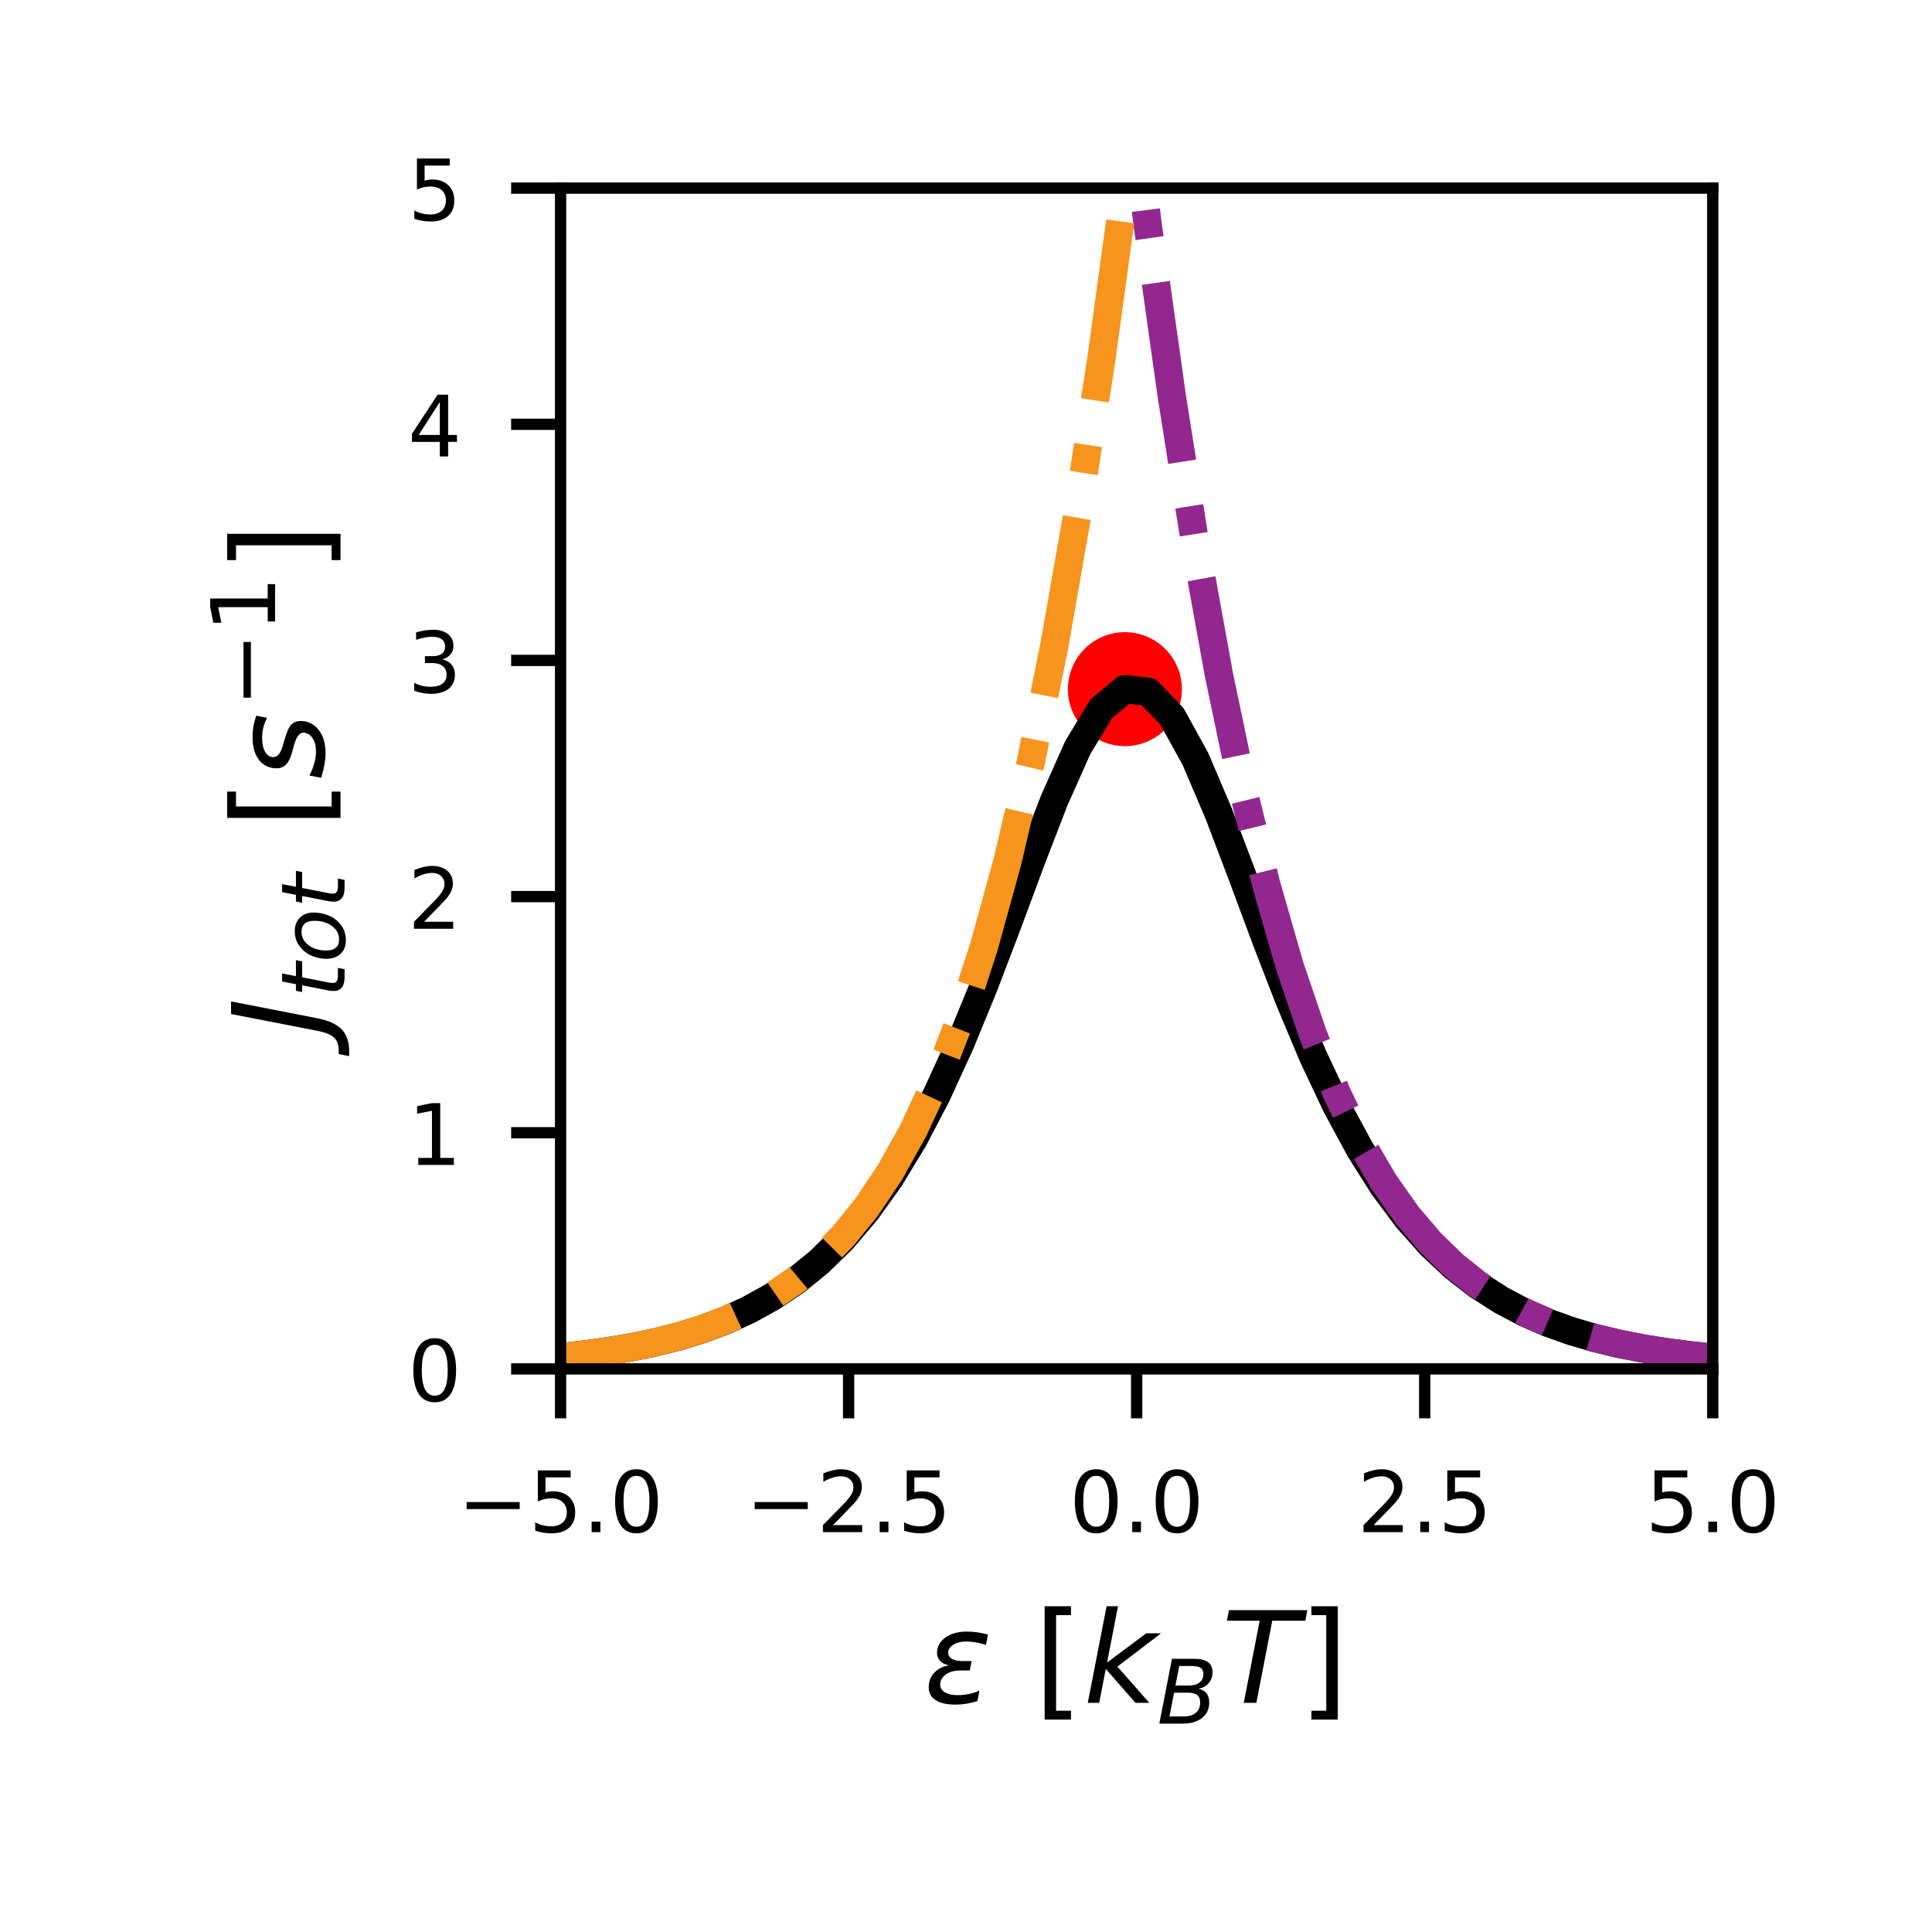
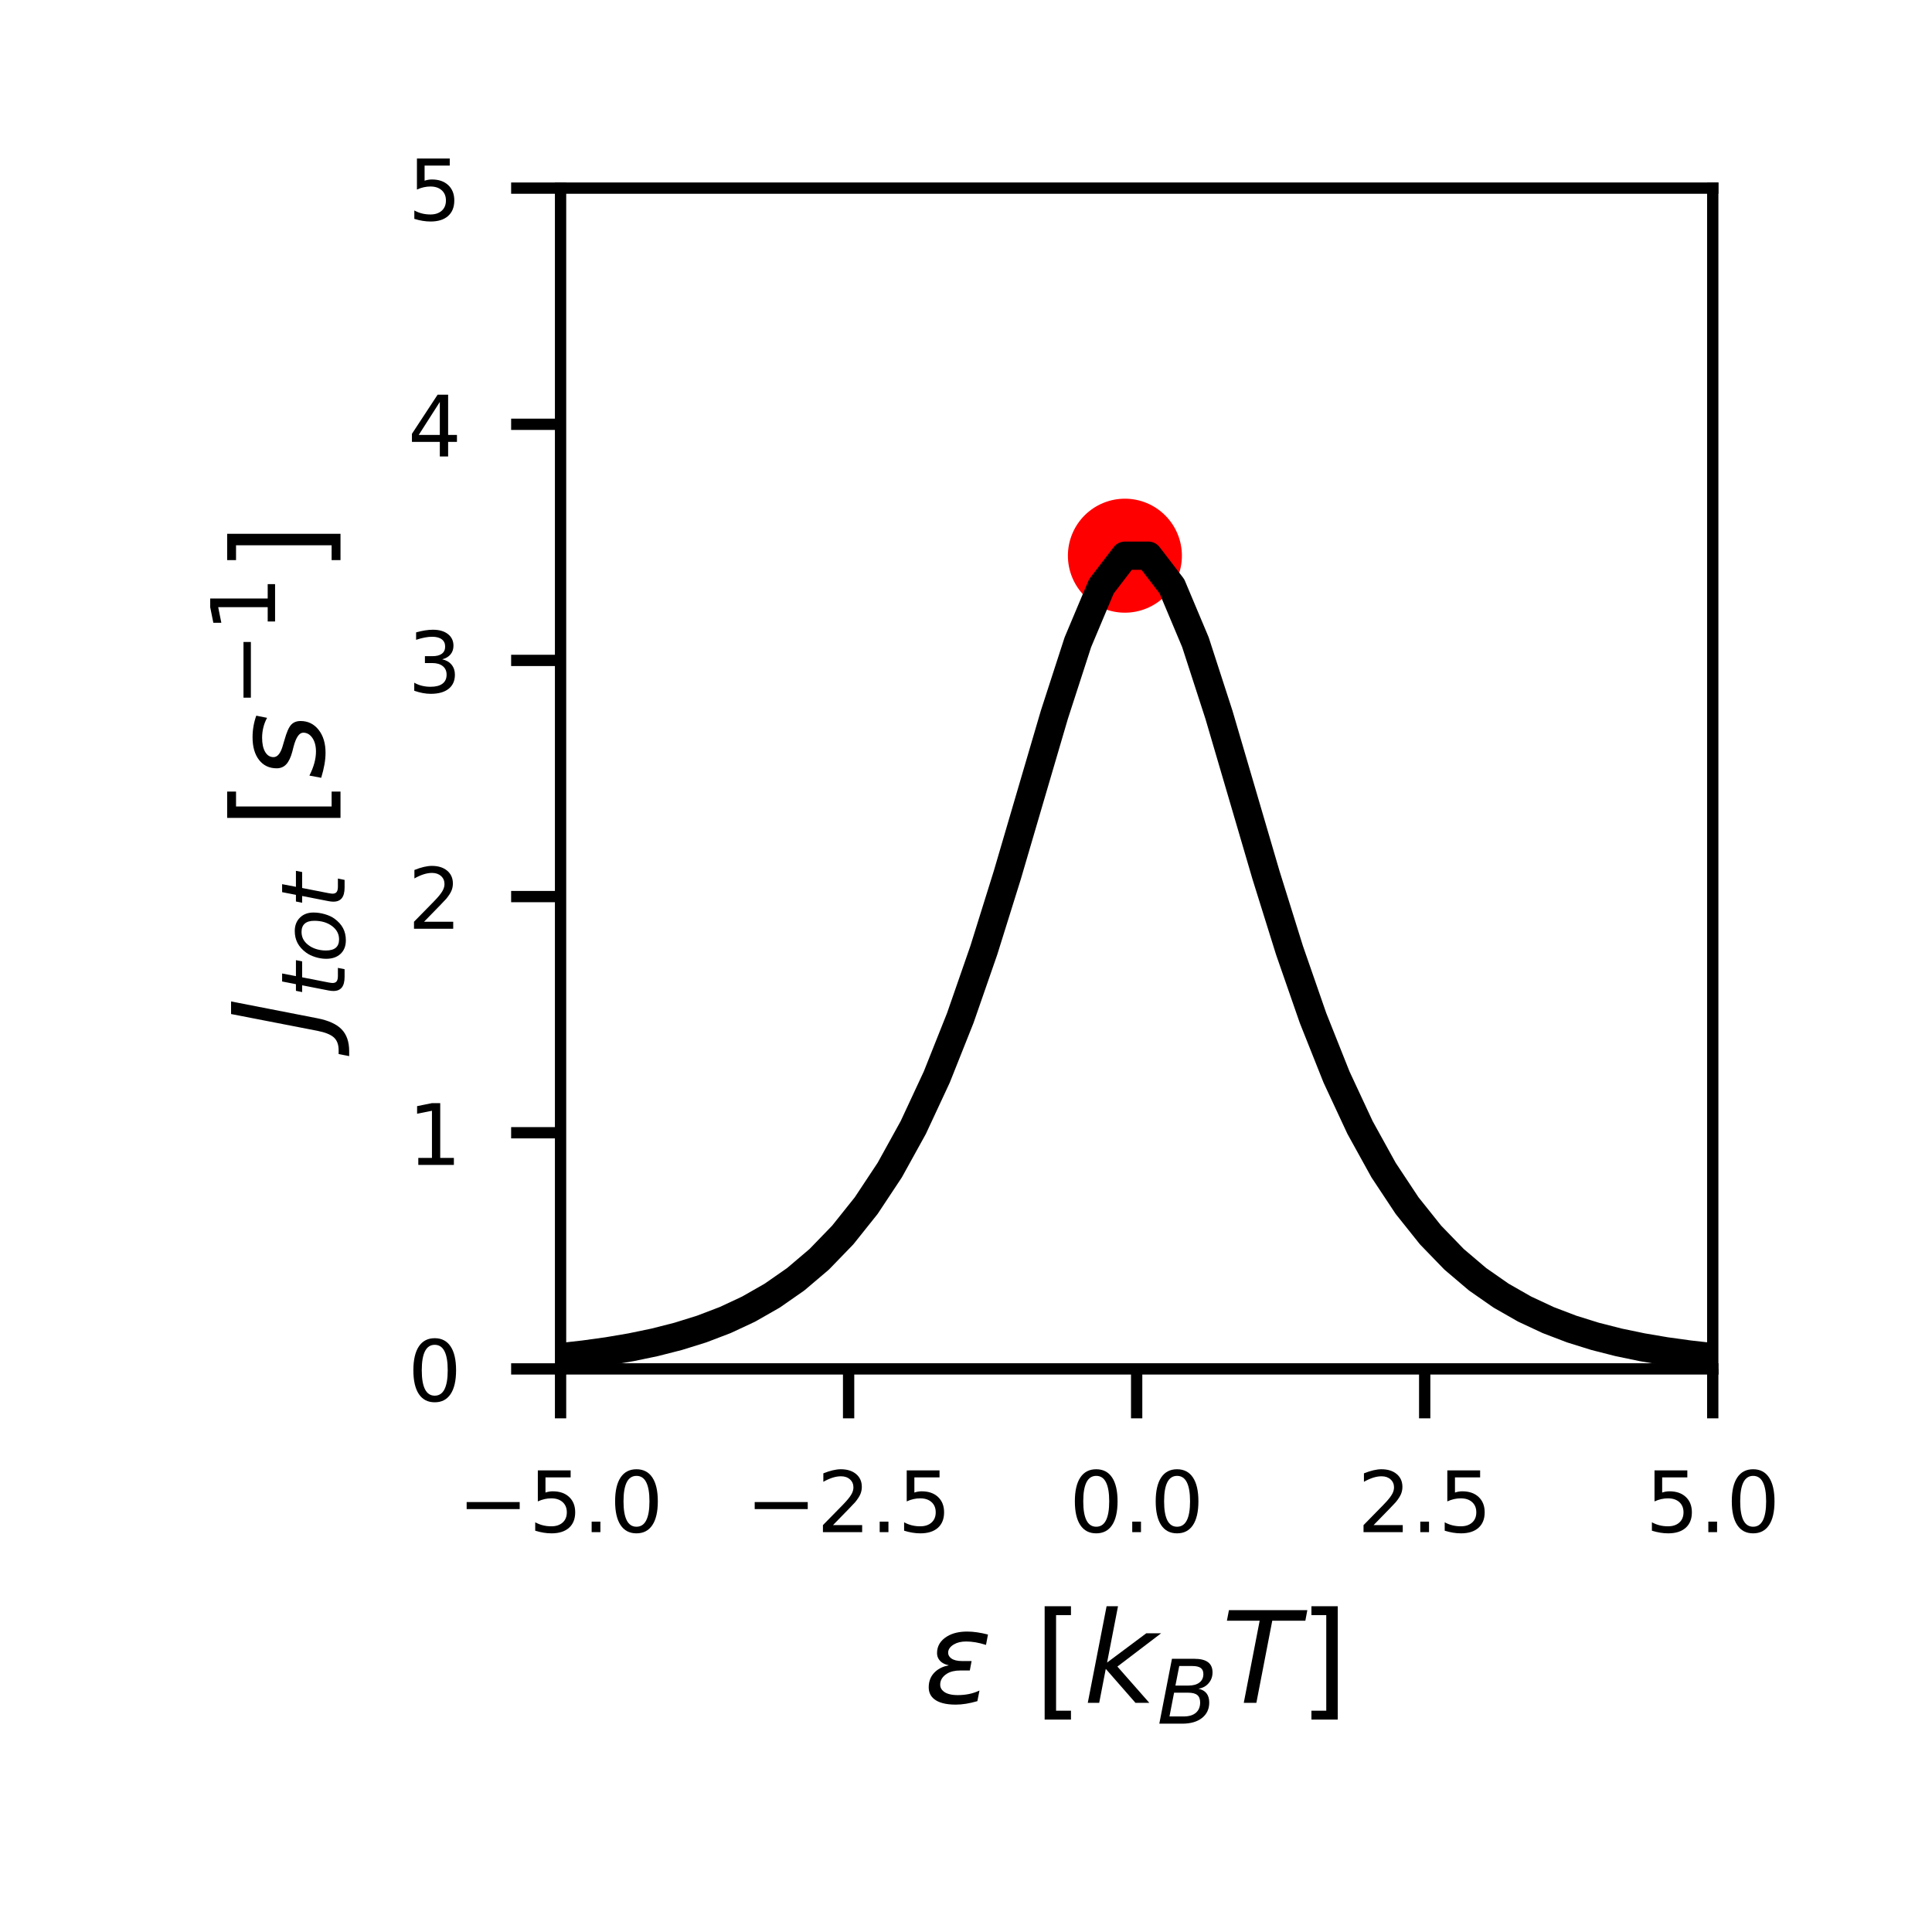
<svg xmlns="http://www.w3.org/2000/svg" xmlns:xlink="http://www.w3.org/1999/xlink" width="136.8pt" height="136.8pt" viewBox="0 0 136.8 136.8" version="1.1">
  <defs>
    <style type="text/css">*{stroke-linejoin: round; stroke-linecap: butt}</style>
  </defs>
  <g id="figure_1">
    <g id="patch_1">
      <path d="M 0 136.8  L 136.8 136.8  L 136.8 0  L 0 0  z " style="fill: #ffffff" />
    </g>
    <g id="axes_1">
      <g id="patch_2">
        <path d="M 39.692 96.928  L 121.275 96.928  L 121.275 13.32  L 39.692 13.32  z " style="fill: #ffffff" />
      </g>
      <g id="PathCollection_1">
        <defs>
-           <path id="m62fce5a401" d="M 0 3.536  C 0.938 3.536 1.837 3.163 2.5 2.5  C 3.163 1.837 3.536 0.938 3.536 0  C 3.536 -0.938 3.163 -1.837 2.5 -2.5  C 1.837 -3.163 0.938 -3.536 0 -3.536  C -0.938 -3.536 -1.837 -3.163 -2.5 -2.5  C -3.163 -1.837 -3.536 -0.938 -3.536 0  C -3.536 0.938 -3.163 1.837 -2.5 2.5  C -1.837 3.163 -0.938 3.536 0 3.536  z " style="stroke: #ff0000" />
+           <path id="m9891f4301f" d="M 0 3.536  C 0.938 3.536 1.837 3.163 2.5 2.5  C 3.163 1.837 3.536 0.938 3.536 0  C 3.536 -0.938 3.163 -1.837 2.5 -2.5  C 1.837 -3.163 0.938 -3.536 0 -3.536  C -0.938 -3.536 -1.837 -3.163 -2.5 -2.5  C -3.163 -1.837 -3.536 -0.938 -3.536 0  C -3.536 0.938 -3.163 1.837 -2.5 2.5  C -1.837 3.163 -0.938 3.536 0 3.536  z " style="stroke: #ff0000" />
        </defs>
-         <g clip-path="url(#pff1272b3ba)">
-           <use xlink:href="#m62fce5a401" x="79.651" y="48.798" style="fill: #ff0000; stroke: #ff0000" />
+         <g clip-path="url(#p16e7942e4c)">
+           <use xlink:href="#m9891f4301f" x="79.651" y="39.347" style="fill: #ff0000; stroke: #ff0000" />
        </g>
      </g>
      <g id="matplotlib.axis_1">
        <g id="xtick_1">
          <g id="line2d_1">
            <defs>
-               <path id="m029391e27b" d="M 0 0  L 0 3.5  " style="stroke: #000000; stroke-width: 0.8" />
-             </defs>
-             <g>
-               <use xlink:href="#m029391e27b" x="39.692" y="96.928" style="stroke: #000000; stroke-width: 0.8" />
+               <path id="m4d8f5e252e" d="M 0 0  L 0 3.5  " style="stroke: #000000; stroke-width: 0.8" />
+             </defs>
+             <g>
+               <use xlink:href="#m4d8f5e252e" x="39.692" y="96.928" style="stroke: #000000; stroke-width: 0.8" />
            </g>
          </g>
          <g id="text_1">
            <g transform="translate(32.40716 108.4871) scale(0.06 -0.06)">
              <defs>
                <path id="DejaVuSans-2212" d="M 678 2272  L 4684 2272  L 4684 1741  L 678 1741  L 678 2272  z " transform="scale(0.015625)" />
                <path id="DejaVuSans-35" d="M 691 4666  L 3169 4666  L 3169 4134  L 1269 4134  L 1269 2991  Q 1406 3038 1543 3061  Q 1681 3084 1819 3084  Q 2600 3084 3056 2656  Q 3513 2228 3513 1497  Q 3513 744 3044 326  Q 2575 -91 1722 -91  Q 1428 -91 1123 -41  Q 819 9 494 109  L 494 744  Q 775 591 1075 516  Q 1375 441 1709 441  Q 2250 441 2565 725  Q 2881 1009 2881 1497  Q 2881 1984 2565 2268  Q 2250 2553 1709 2553  Q 1456 2553 1204 2497  Q 953 2441 691 2322  L 691 4666  z " transform="scale(0.015625)" />
                <path id="DejaVuSans-2e" d="M 684 794  L 1344 794  L 1344 0  L 684 0  L 684 794  z " transform="scale(0.015625)" />
                <path id="DejaVuSans-30" d="M 2034 4250  Q 1547 4250 1301 3770  Q 1056 3291 1056 2328  Q 1056 1369 1301 889  Q 1547 409 2034 409  Q 2525 409 2770 889  Q 3016 1369 3016 2328  Q 3016 3291 2770 3770  Q 2525 4250 2034 4250  z M 2034 4750  Q 2819 4750 3233 4129  Q 3647 3509 3647 2328  Q 3647 1150 3233 529  Q 2819 -91 2034 -91  Q 1250 -91 836 529  Q 422 1150 422 2328  Q 422 3509 836 4129  Q 1250 4750 2034 4750  z " transform="scale(0.015625)" />
              </defs>
              <use xlink:href="#DejaVuSans-2212" />
              <use xlink:href="#DejaVuSans-35" x="83.789" />
              <use xlink:href="#DejaVuSans-2e" x="147.412" />
              <use xlink:href="#DejaVuSans-30" x="179.199" />
            </g>
          </g>
        </g>
        <g id="xtick_2">
          <g id="line2d_2">
            <g>
-               <use xlink:href="#m029391e27b" x="60.088" y="96.928" style="stroke: #000000; stroke-width: 0.8" />
+               <use xlink:href="#m4d8f5e252e" x="60.088" y="96.928" style="stroke: #000000; stroke-width: 0.8" />
            </g>
          </g>
          <g id="text_2">
            <g transform="translate(52.80291 108.4871) scale(0.06 -0.06)">
              <defs>
                <path id="DejaVuSans-32" d="M 1228 531  L 3431 531  L 3431 0  L 469 0  L 469 531  Q 828 903 1448 1529  Q 2069 2156 2228 2338  Q 2531 2678 2651 2914  Q 2772 3150 2772 3378  Q 2772 3750 2511 3984  Q 2250 4219 1831 4219  Q 1534 4219 1204 4116  Q 875 4013 500 3803  L 500 4441  Q 881 4594 1212 4672  Q 1544 4750 1819 4750  Q 2544 4750 2975 4387  Q 3406 4025 3406 3419  Q 3406 3131 3298 2873  Q 3191 2616 2906 2266  Q 2828 2175 2409 1742  Q 1991 1309 1228 531  z " transform="scale(0.015625)" />
              </defs>
              <use xlink:href="#DejaVuSans-2212" />
              <use xlink:href="#DejaVuSans-32" x="83.789" />
              <use xlink:href="#DejaVuSans-2e" x="147.412" />
              <use xlink:href="#DejaVuSans-35" x="179.199" />
            </g>
          </g>
        </g>
        <g id="xtick_3">
          <g id="line2d_3">
            <g>
-               <use xlink:href="#m029391e27b" x="80.484" y="96.928" style="stroke: #000000; stroke-width: 0.8" />
+               <use xlink:href="#m4d8f5e252e" x="80.484" y="96.928" style="stroke: #000000; stroke-width: 0.8" />
            </g>
          </g>
          <g id="text_3">
            <g transform="translate(75.71256 108.4871) scale(0.06 -0.06)">
              <use xlink:href="#DejaVuSans-30" />
              <use xlink:href="#DejaVuSans-2e" x="63.623" />
              <use xlink:href="#DejaVuSans-30" x="95.41" />
            </g>
          </g>
        </g>
        <g id="xtick_4">
          <g id="line2d_4">
            <g>
-               <use xlink:href="#m029391e27b" x="100.879" y="96.928" style="stroke: #000000; stroke-width: 0.8" />
+               <use xlink:href="#m4d8f5e252e" x="100.879" y="96.928" style="stroke: #000000; stroke-width: 0.8" />
            </g>
          </g>
          <g id="text_4">
            <g transform="translate(96.10831 108.4871) scale(0.06 -0.06)">
              <use xlink:href="#DejaVuSans-32" />
              <use xlink:href="#DejaVuSans-2e" x="63.623" />
              <use xlink:href="#DejaVuSans-35" x="95.41" />
            </g>
          </g>
        </g>
        <g id="xtick_5">
          <g id="line2d_5">
            <g>
-               <use xlink:href="#m029391e27b" x="121.275" y="96.928" style="stroke: #000000; stroke-width: 0.8" />
+               <use xlink:href="#m4d8f5e252e" x="121.275" y="96.928" style="stroke: #000000; stroke-width: 0.8" />
            </g>
          </g>
          <g id="text_5">
            <g transform="translate(116.5041 108.4871) scale(0.06 -0.06)">
              <use xlink:href="#DejaVuSans-35" />
              <use xlink:href="#DejaVuSans-2e" x="63.623" />
              <use xlink:href="#DejaVuSans-30" x="95.41" />
            </g>
          </g>
        </g>
        <g id="text_6">
          <g transform="translate(65.4085 120.5735) scale(0.09 -0.09)">
            <defs>
              <path id="DejaVuSans-Oblique-3b5" d="M 1263 1888  Q 925 1963 778 2166  Q 669 2309 669 2503  Q 669 3034 1175 3344  Q 1575 3588 2188 3588  Q 2425 3588 2684 3550  Q 2944 3513 3234 3438  L 3134 2916  Q 2847 3006 2606 3047  Q 2359 3088 2138 3088  Q 1766 3088 1522 2944  Q 1228 2772 1228 2522  Q 1228 2356 1381 2241  Q 1563 2103 1925 2103  L 2409 2103  L 2319 1628  L 1856 1628  Q 1425 1628 1172 1469  Q 828 1253 828 916  Q 828 703 1013 563  Q 1244 388 1716 388  Q 2006 388 2284 444  Q 2563 503 2806 619  L 2700 84  Q 2403 -3 2131 -47  Q 1859 -91 1609 -91  Q 866 -91 516 194  Q 250 413 250 781  Q 250 1278 600 1584  Q 859 1813 1263 1888  z " transform="scale(0.015625)" />
              <path id="DejaVuSans-5b" d="M 550 4863  L 1875 4863  L 1875 4416  L 1125 4416  L 1125 -397  L 1875 -397  L 1875 -844  L 550 -844  L 550 4863  z " transform="scale(0.015625)" />
              <path id="DejaVuSans-Oblique-6b" d="M 1172 4863  L 1747 4863  L 1197 2028  L 3169 3500  L 3916 3500  L 1716 1825  L 3322 0  L 2625 0  L 1131 1709  L 800 0  L 225 0  L 1172 4863  z " transform="scale(0.015625)" />
              <path id="DejaVuSans-Oblique-42" d="M 1081 4666  L 2694 4666  Q 3350 4666 3675 4422  Q 4000 4178 4000 3688  Q 4000 3238 3720 2911  Q 3441 2584 2988 2516  Q 3375 2428 3569 2181  Q 3763 1934 3763 1522  Q 3763 819 3242 409  Q 2722 0 1819 0  L 172 0  L 1081 4666  z M 1234 2228  L 903 519  L 1919 519  Q 2491 519 2800 781  Q 3109 1044 3109 1522  Q 3109 1891 2904 2059  Q 2700 2228 2247 2228  L 1234 2228  z M 1606 4147  L 1331 2741  L 2272 2741  Q 2775 2741 3058 2959  Q 3341 3178 3341 3566  Q 3341 3869 3150 4008  Q 2959 4147 2541 4147  L 1606 4147  z " transform="scale(0.015625)" />
              <path id="DejaVuSans-Oblique-54" d="M 378 4666  L 4325 4666  L 4225 4134  L 2559 4134  L 1759 0  L 1125 0  L 1925 4134  L 275 4134  L 378 4666  z " transform="scale(0.015625)" />
              <path id="DejaVuSans-5d" d="M 1947 4863  L 1947 -844  L 622 -844  L 622 -397  L 1369 -397  L 1369 4416  L 622 4416  L 622 4863  L 1947 4863  z " transform="scale(0.015625)" />
            </defs>
            <use xlink:href="#DejaVuSans-Oblique-3b5" transform="translate(0 0.015625)" />
            <use xlink:href="#DejaVuSans-5b" transform="translate(86.52311 0.015625)" />
            <use xlink:href="#DejaVuSans-Oblique-6b" transform="translate(125.5368 0.015625)" />
            <use xlink:href="#DejaVuSans-Oblique-42" transform="translate(183.4469 -16.39062) scale(0.7)" />
            <use xlink:href="#DejaVuSans-Oblique-54" transform="translate(234.2038 0.015625)" />
            <use xlink:href="#DejaVuSans-5d" transform="translate(295.2878 0.015625)" />
          </g>
        </g>
      </g>
      <g id="matplotlib.axis_2">
        <g id="ytick_1">
          <g id="line2d_6">
            <defs>
-               <path id="m9326c64ba7" d="M 0 0  L -3.5 0  " style="stroke: #000000; stroke-width: 0.8" />
-             </defs>
-             <g>
-               <use xlink:href="#m9326c64ba7" x="39.692" y="96.928" style="stroke: #000000; stroke-width: 0.8" />
+               <path id="mb789a98635" d="M 0 0  L -3.5 0  " style="stroke: #000000; stroke-width: 0.8" />
+             </defs>
+             <g>
+               <use xlink:href="#mb789a98635" x="39.692" y="96.928" style="stroke: #000000; stroke-width: 0.8" />
            </g>
          </g>
          <g id="text_7">
            <g transform="translate(28.8745 99.20753) scale(0.06 -0.06)">
              <use xlink:href="#DejaVuSans-30" />
            </g>
          </g>
        </g>
        <g id="ytick_2">
          <g id="line2d_7">
            <g>
-               <use xlink:href="#m9326c64ba7" x="39.692" y="80.206" style="stroke: #000000; stroke-width: 0.8" />
+               <use xlink:href="#mb789a98635" x="39.692" y="80.206" style="stroke: #000000; stroke-width: 0.8" />
            </g>
          </g>
          <g id="text_8">
            <g transform="translate(28.8745 82.48593) scale(0.06 -0.06)">
              <defs>
                <path id="DejaVuSans-31" d="M 794 531  L 1825 531  L 1825 4091  L 703 3866  L 703 4441  L 1819 4666  L 2450 4666  L 2450 531  L 3481 531  L 3481 0  L 794 0  L 794 531  z " transform="scale(0.015625)" />
              </defs>
              <use xlink:href="#DejaVuSans-31" />
            </g>
          </g>
        </g>
        <g id="ytick_3">
          <g id="line2d_8">
            <g>
-               <use xlink:href="#m9326c64ba7" x="39.692" y="63.485" style="stroke: #000000; stroke-width: 0.8" />
+               <use xlink:href="#mb789a98635" x="39.692" y="63.485" style="stroke: #000000; stroke-width: 0.8" />
            </g>
          </g>
          <g id="text_9">
            <g transform="translate(28.8745 65.76433) scale(0.06 -0.06)">
              <use xlink:href="#DejaVuSans-32" />
            </g>
          </g>
        </g>
        <g id="ytick_4">
          <g id="line2d_9">
            <g>
-               <use xlink:href="#m9326c64ba7" x="39.692" y="46.763" style="stroke: #000000; stroke-width: 0.8" />
+               <use xlink:href="#mb789a98635" x="39.692" y="46.763" style="stroke: #000000; stroke-width: 0.8" />
            </g>
          </g>
          <g id="text_10">
            <g transform="translate(28.8745 49.04273) scale(0.06 -0.06)">
              <defs>
                <path id="DejaVuSans-33" d="M 2597 2516  Q 3050 2419 3304 2112  Q 3559 1806 3559 1356  Q 3559 666 3084 287  Q 2609 -91 1734 -91  Q 1441 -91 1130 -33  Q 819 25 488 141  L 488 750  Q 750 597 1062 519  Q 1375 441 1716 441  Q 2309 441 2620 675  Q 2931 909 2931 1356  Q 2931 1769 2642 2001  Q 2353 2234 1838 2234  L 1294 2234  L 1294 2753  L 1863 2753  Q 2328 2753 2575 2939  Q 2822 3125 2822 3475  Q 2822 3834 2567 4026  Q 2313 4219 1838 4219  Q 1578 4219 1281 4162  Q 984 4106 628 3988  L 628 4550  Q 988 4650 1302 4700  Q 1616 4750 1894 4750  Q 2613 4750 3031 4423  Q 3450 4097 3450 3541  Q 3450 3153 3228 2886  Q 3006 2619 2597 2516  z " transform="scale(0.015625)" />
              </defs>
              <use xlink:href="#DejaVuSans-33" />
            </g>
          </g>
        </g>
        <g id="ytick_5">
          <g id="line2d_10">
            <g>
-               <use xlink:href="#m9326c64ba7" x="39.692" y="30.042" style="stroke: #000000; stroke-width: 0.8" />
+               <use xlink:href="#mb789a98635" x="39.692" y="30.042" style="stroke: #000000; stroke-width: 0.8" />
            </g>
          </g>
          <g id="text_11">
            <g transform="translate(28.8745 32.32113) scale(0.06 -0.06)">
              <defs>
                <path id="DejaVuSans-34" d="M 2419 4116  L 825 1625  L 2419 1625  L 2419 4116  z M 2253 4666  L 3047 4666  L 3047 1625  L 3713 1625  L 3713 1100  L 3047 1100  L 3047 0  L 2419 0  L 2419 1100  L 313 1100  L 313 1709  L 2253 4666  z " transform="scale(0.015625)" />
              </defs>
              <use xlink:href="#DejaVuSans-34" />
            </g>
          </g>
        </g>
        <g id="ytick_6">
          <g id="line2d_11">
            <g>
-               <use xlink:href="#m9326c64ba7" x="39.692" y="13.32" style="stroke: #000000; stroke-width: 0.8" />
+               <use xlink:href="#mb789a98635" x="39.692" y="13.32" style="stroke: #000000; stroke-width: 0.8" />
            </g>
          </g>
          <g id="text_12">
            <g transform="translate(28.8745 15.59953) scale(0.06 -0.06)">
              <use xlink:href="#DejaVuSans-35" />
            </g>
          </g>
        </g>
        <g id="text_13">
          <g transform="translate(22.9845 73.304) rotate(-90) scale(0.09 -0.09)">
            <defs>
              <path id="DejaVuSans-Oblique-4a" d="M 1069 4666  L 1703 4666  L 856 325  Q 691 -522 298 -901  Q -94 -1281 -800 -1281  L -1050 -1281  L -947 -750  L -750 -750  Q -328 -750 -109 -509  Q 109 -269 225 325  L 1069 4666  z " transform="scale(0.015625)" />
              <path id="DejaVuSans-Oblique-74" d="M 2706 3500  L 2619 3053  L 1472 3053  L 1100 1153  Q 1081 1047 1072 975  Q 1063 903 1063 863  Q 1063 663 1183 572  Q 1303 481 1569 481  L 2150 481  L 2053 0  L 1503 0  Q 991 0 739 200  Q 488 400 488 806  Q 488 878 497 964  Q 506 1050 525 1153  L 897 3053  L 409 3053  L 500 3500  L 978 3500  L 1172 4494  L 1747 4494  L 1556 3500  L 2706 3500  z " transform="scale(0.015625)" />
              <path id="DejaVuSans-Oblique-6f" d="M 1625 -91  Q 1009 -91 651 289  Q 294 669 294 1325  Q 294 1706 417 2101  Q 541 2497 738 2766  Q 1047 3184 1428 3384  Q 1809 3584 2291 3584  Q 2888 3584 3255 3212  Q 3622 2841 3622 2241  Q 3622 1825 3500 1412  Q 3378 1000 3181 728  Q 2875 309 2494 109  Q 2113 -91 1625 -91  z M 891 1344  Q 891 869 1089 633  Q 1288 397 1691 397  Q 2269 397 2648 901  Q 3028 1406 3028 2181  Q 3028 2634 2825 2865  Q 2622 3097 2228 3097  Q 1903 3097 1650 2945  Q 1397 2794 1197 2484  Q 1050 2253 970 1956  Q 891 1659 891 1344  z " transform="scale(0.015625)" />
              <path id="DejaVuSans-Oblique-73" d="M 3200 3397  L 3091 2853  Q 2863 2978 2609 3040  Q 2356 3103 2088 3103  Q 1634 3103 1373 2948  Q 1113 2794 1113 2528  Q 1113 2219 1719 2053  Q 1766 2041 1788 2034  L 1972 1978  Q 2547 1819 2739 1644  Q 2931 1469 2931 1166  Q 2931 609 2489 259  Q 2047 -91 1331 -91  Q 1053 -91 747 -37  Q 441 16 72 128  L 184 722  Q 500 559 806 475  Q 1113 391 1394 391  Q 1816 391 2080 572  Q 2344 753 2344 1031  Q 2344 1331 1650 1516  L 1591 1531  L 1394 1581  Q 956 1697 753 1886  Q 550 2075 550 2369  Q 550 2928 970 3256  Q 1391 3584 2113 3584  Q 2397 3584 2667 3537  Q 2938 3491 3200 3397  z " transform="scale(0.015625)" />
            </defs>
            <use xlink:href="#DejaVuSans-Oblique-4a" transform="translate(0 0.684375)" />
            <use xlink:href="#DejaVuSans-Oblique-74" transform="translate(29.49219 -15.72188) scale(0.7)" />
            <use xlink:href="#DejaVuSans-Oblique-6f" transform="translate(56.93848 -15.72188) scale(0.7)" />
            <use xlink:href="#DejaVuSans-Oblique-74" transform="translate(99.76562 -15.72188) scale(0.7)" />
            <use xlink:href="#DejaVuSans-5b" transform="translate(162.4167 0.684375)" />
            <use xlink:href="#DejaVuSans-Oblique-73" transform="translate(201.4303 0.684375)" />
            <use xlink:href="#DejaVuSans-2212" transform="translate(258.1798 38.96563) scale(0.7)" />
            <use xlink:href="#DejaVuSans-31" transform="translate(316.8322 38.96563) scale(0.7)" />
            <use xlink:href="#DejaVuSans-5d" transform="translate(364.1027 0.684375)" />
          </g>
        </g>
      </g>
      <g id="line2d_12">
-         <path d="M 39.692 96.098  L 41.357 95.911  L 43.022 95.682  L 44.687 95.402  L 46.352 95.06  L 48.017 94.641  L 49.682 94.13  L 51.347 93.506  L 53.012 92.747  L 54.677 91.823  L 56.342 90.703  L 58.007 89.348  L 59.672 87.717  L 61.336 85.762  L 63.001 83.437  L 64.666 80.698  L 66.331 77.513  L 67.996 73.875  L 69.661 69.821  L 71.326 65.454  L 72.991 60.967  L 74.656 56.659  L 76.321 52.92  L 77.986 50.176  L 79.651 48.798  L 81.316 48.988  L 82.981 50.72  L 84.646 53.739  L 86.311 57.653  L 87.976 62.037  L 89.641 66.518  L 91.306 70.824  L 92.971 74.785  L 94.636 78.316  L 96.301 81.392  L 97.966 84.029  L 99.631 86.261  L 101.295 88.134  L 102.96 89.696  L 104.625 90.991  L 106.29 92.06  L 107.955 92.942  L 109.62 93.667  L 111.285 94.261  L 112.95 94.749  L 114.615 95.148  L 116.28 95.475  L 117.945 95.741  L 119.61 95.96  L 121.275 96.138  " clip-path="url(#pff1272b3ba)" style="fill: none; stroke: #000000; stroke-width: 2; stroke-linecap: square" />
-       </g>
-       <g id="line2d_13">
-         <path d="M 79.17 -1  L 79.651 3.153  L 81.316 16.291  L 82.981 28.114  L 84.646 38.602  L 86.311 47.787  L 87.976 55.741  L 89.641 62.563  L 91.306 68.365  L 92.971 73.265  L 94.636 77.378  L 96.301 80.813  L 97.966 83.67  L 99.631 86.038  L 101.295 87.994  L 102.96 89.608  L 104.625 90.935  L 106.29 92.025  L 107.955 92.919  L 109.62 93.652  L 111.285 94.252  L 112.95 94.743  L 114.615 95.144  L 116.28 95.472  L 117.945 95.74  L 119.61 95.958  L 121.275 96.137  " clip-path="url(#pff1272b3ba)" style="fill: none; stroke-dasharray: 12.8,3.2,2,3.2; stroke-dashoffset: 0; stroke: #92278f; stroke-width: 2" />
-       </g>
-       <g id="line2d_14">
-         <path d="M 39.692 96.098  L 41.357 95.91  L 43.022 95.681  L 44.687 95.399  L 46.352 95.055  L 48.017 94.634  L 49.682 94.119  L 51.347 93.49  L 53.012 92.721  L 54.677 91.783  L 56.342 90.641  L 58.007 89.25  L 59.672 87.56  L 61.336 85.512  L 63.001 83.035  L 64.666 80.048  L 66.331 76.46  L 67.996 72.169  L 69.661 67.065  L 71.326 61.029  L 72.991 53.946  L 74.656 45.706  L 76.321 36.215  L 77.986 25.409  L 79.651 13.267  L 81.316 -0.174  L 81.41 -1  " clip-path="url(#pff1272b3ba)" style="fill: none; stroke-dasharray: 12.8,3.2,2,3.2; stroke-dashoffset: 0; stroke: #f7941d; stroke-width: 2" />
+         <path d="M 39.692 96.096  L 41.357 95.908  L 43.022 95.678  L 44.687 95.395  L 46.352 95.049  L 48.017 94.625  L 49.682 94.106  L 51.347 93.47  L 53.012 92.692  L 54.677 91.742  L 56.342 90.582  L 58.007 89.168  L 59.672 87.448  L 61.336 85.364  L 63.001 82.85  L 64.666 79.837  L 66.331 76.263  L 67.996 72.081  L 69.661 67.289  L 71.326 61.958  L 72.991 56.281  L 74.656 50.611  L 76.321 45.476  L 77.986 41.517  L 79.651 39.347  L 81.316 39.347  L 82.981 41.517  L 84.646 45.476  L 86.311 50.611  L 87.976 56.281  L 89.641 61.958  L 91.306 67.289  L 92.971 72.081  L 94.636 76.263  L 96.301 79.837  L 97.966 82.85  L 99.631 85.364  L 101.295 87.448  L 102.96 89.168  L 104.625 90.582  L 106.29 91.742  L 107.955 92.692  L 109.62 93.47  L 111.285 94.106  L 112.95 94.625  L 114.615 95.049  L 116.28 95.395  L 117.945 95.678  L 119.61 95.908  L 121.275 96.096  " clip-path="url(#p16e7942e4c)" style="fill: none; stroke: #000000; stroke-width: 2; stroke-linecap: square" />
      </g>
      <g id="patch_3">
        <path d="M 39.692 96.928  L 39.692 13.32  " style="fill: none; stroke: #000000; stroke-width: 0.8; stroke-linejoin: miter; stroke-linecap: square" />
      </g>
      <g id="patch_4">
        <path d="M 121.275 96.928  L 121.275 13.32  " style="fill: none; stroke: #000000; stroke-width: 0.8; stroke-linejoin: miter; stroke-linecap: square" />
      </g>
      <g id="patch_5">
        <path d="M 39.692 96.928  L 121.275 96.928  " style="fill: none; stroke: #000000; stroke-width: 0.8; stroke-linejoin: miter; stroke-linecap: square" />
      </g>
      <g id="patch_6">
        <path d="M 39.692 13.32  L 121.275 13.32  " style="fill: none; stroke: #000000; stroke-width: 0.8; stroke-linejoin: miter; stroke-linecap: square" />
      </g>
    </g>
  </g>
  <defs>
-     <clipPath id="pff1272b3ba">
+     <clipPath id="p16e7942e4c">
      <rect x="39.692" y="13.32" width="81.583" height="83.608" />
    </clipPath>
  </defs>
</svg>
